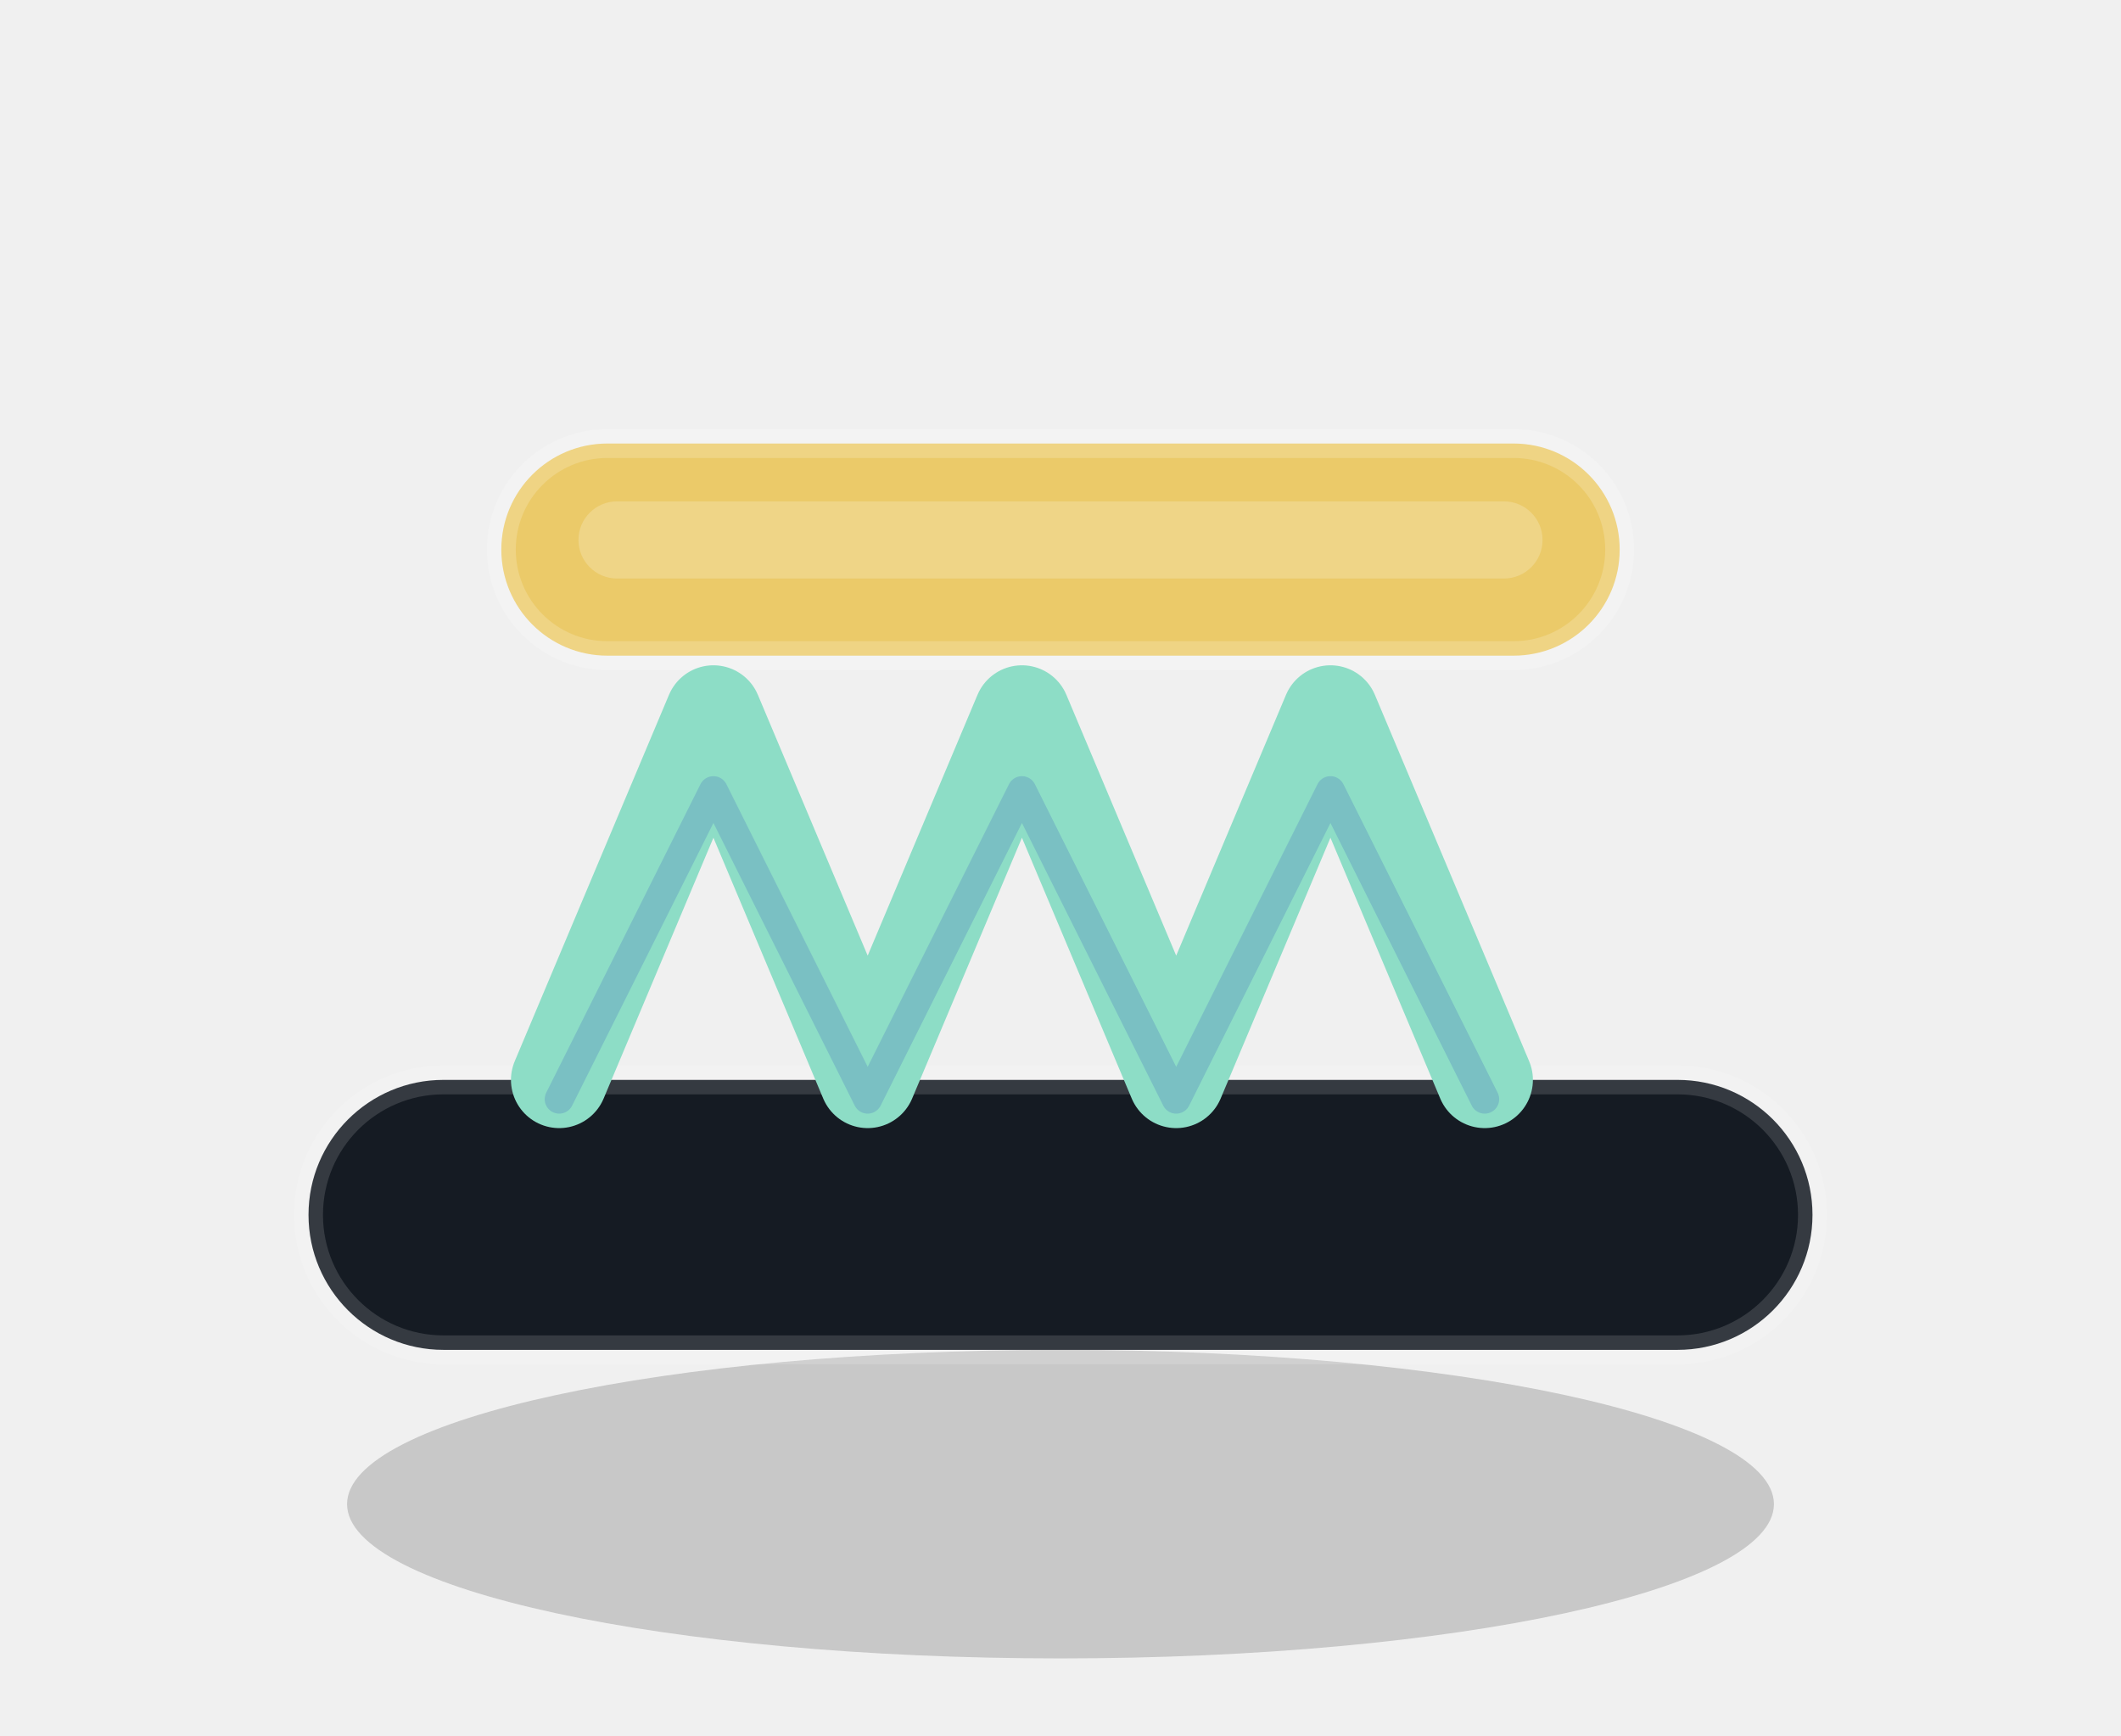
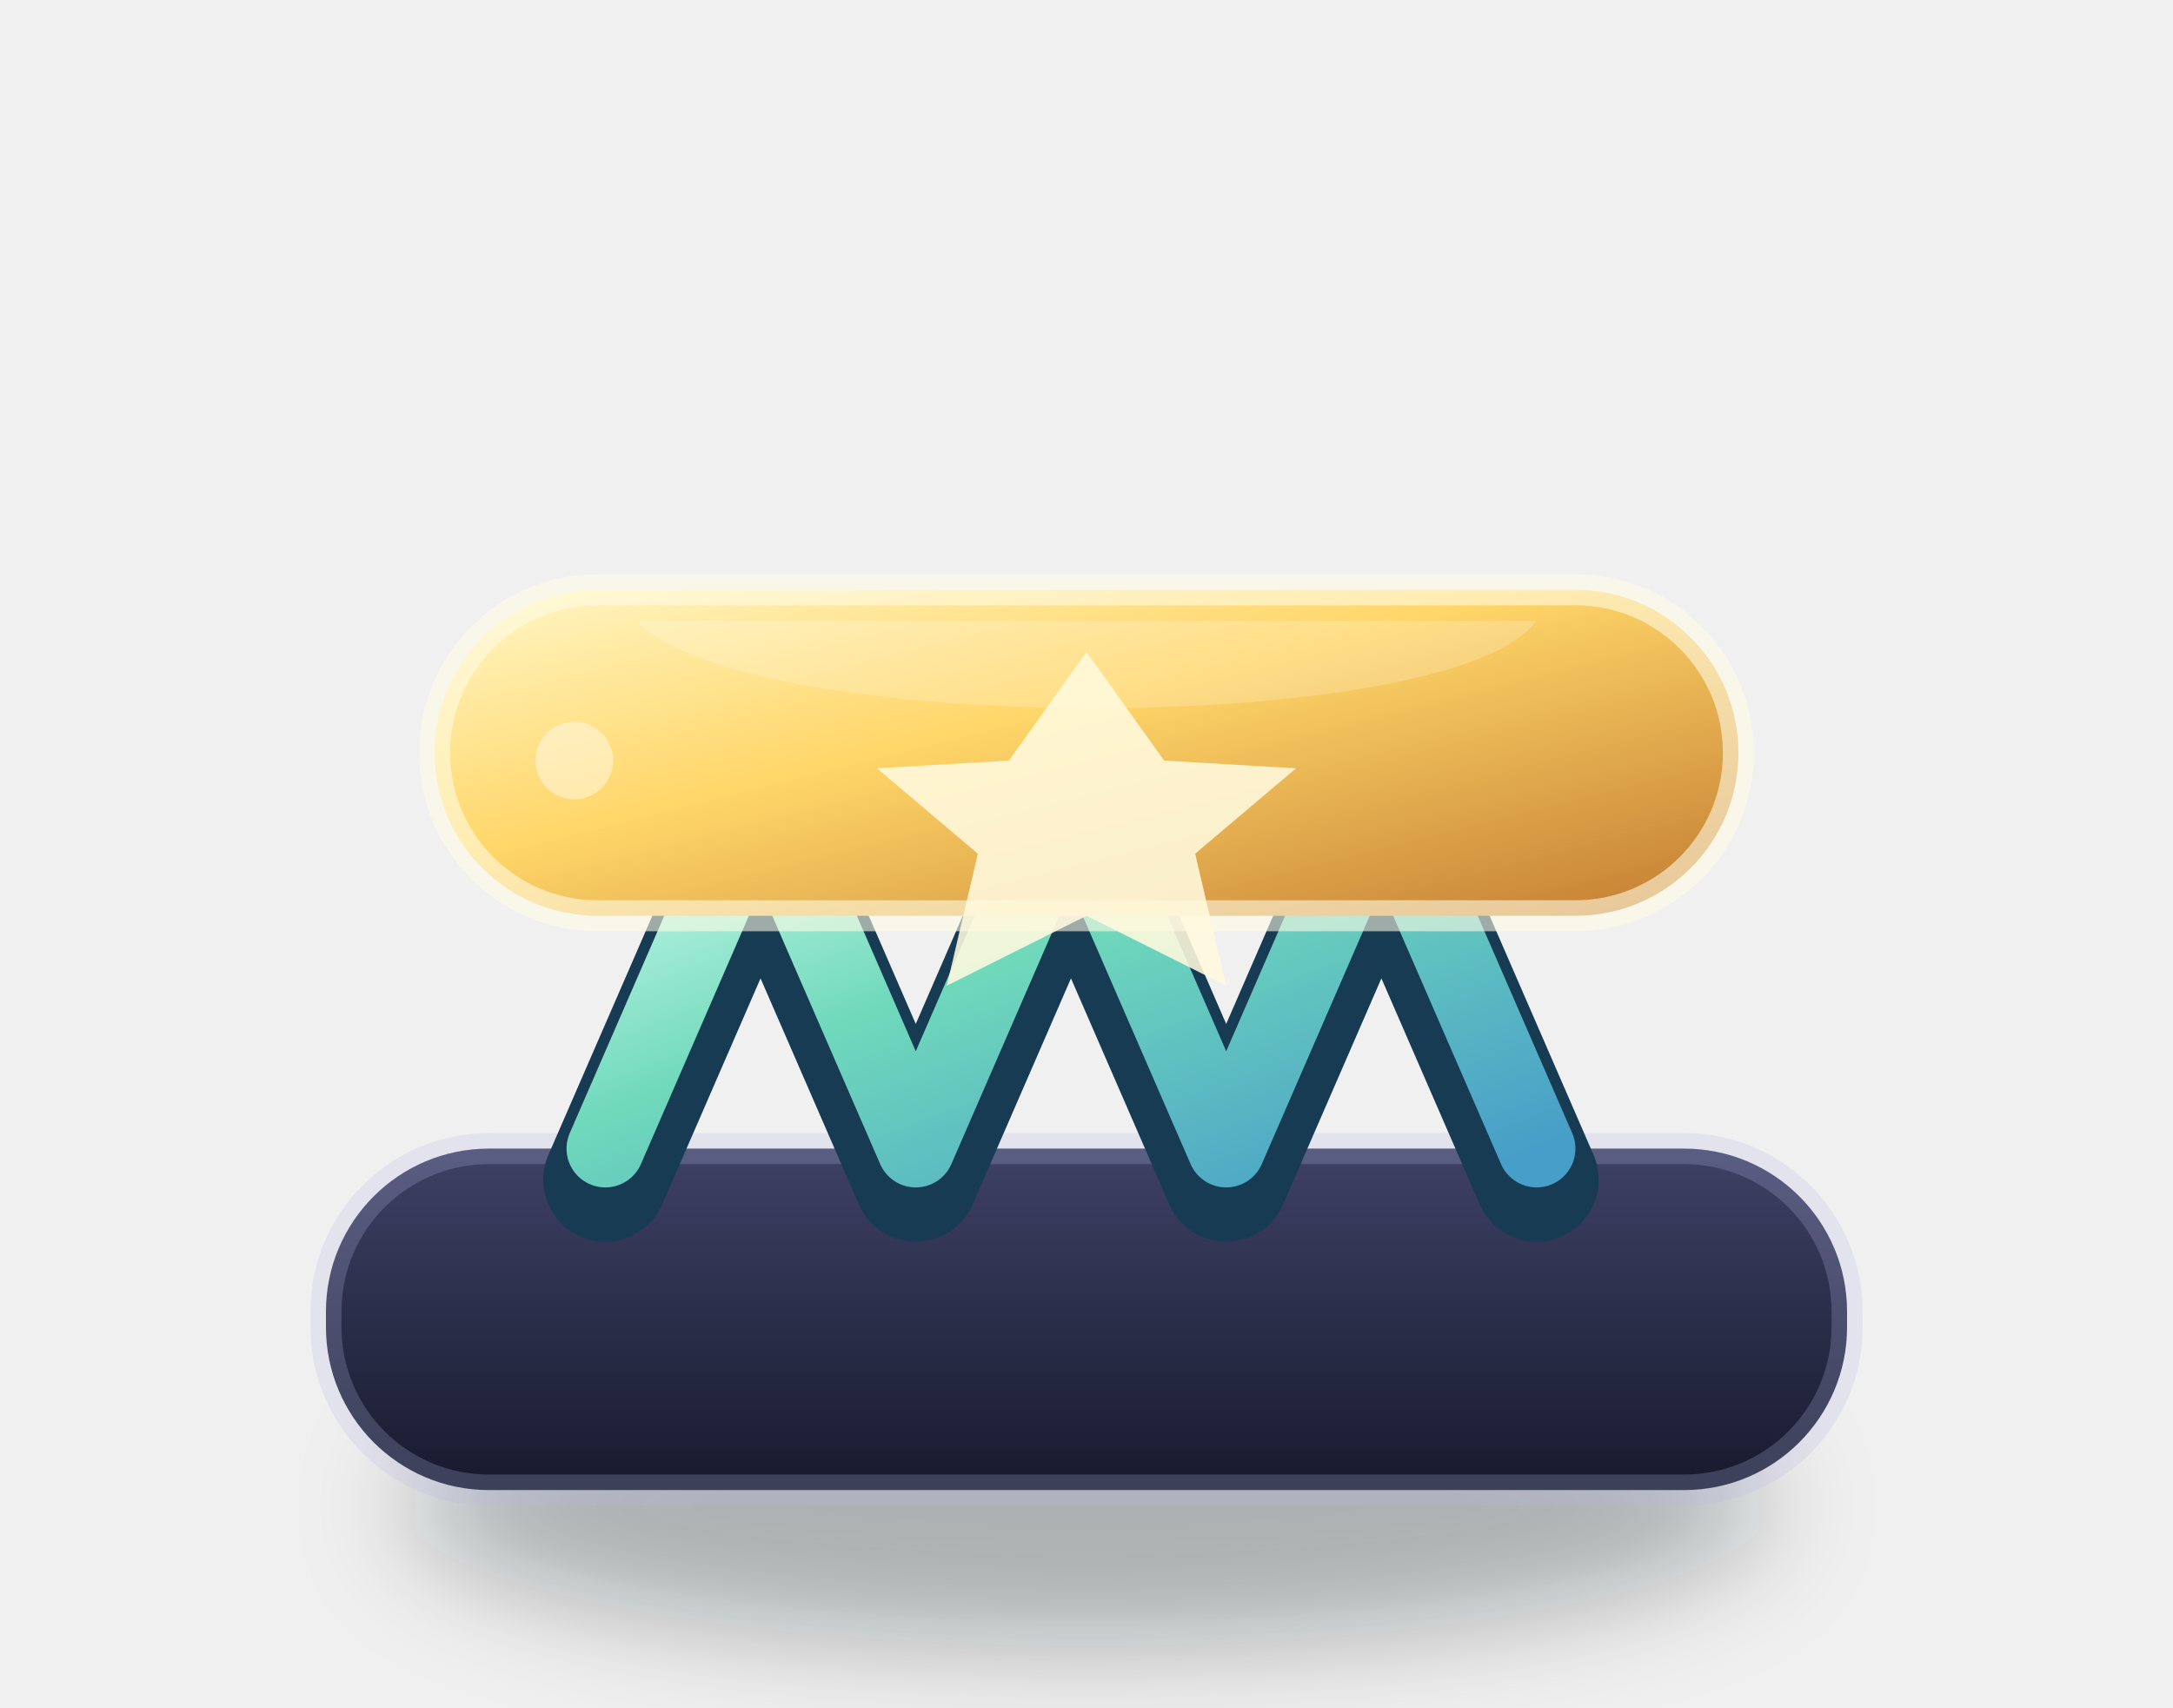
- <svg xmlns="http://www.w3.org/2000/svg" viewBox="0 0 220 180">
-   <ellipse cx="110" cy="156" rx="74" ry="16" fill="#000" opacity="0.17" />
-   <rect x="32" y="112" width="156" height="28" rx="14" fill="#151b23" stroke="#fff" stroke-opacity="0.14" stroke-width="3" />
-   <rect x="52" y="46" width="116" height="22" rx="11" fill="#ebca69" stroke="#fff" stroke-opacity="0.18" stroke-width="3" />
-   <rect x="60" y="52" width="100" height="8" rx="4" fill="#fff" opacity="0.20" />
-   <path d="M58 112 L74 74 L90 112 L106 74 L122 112 L138 74 L154 112" fill="none" stroke="#8dddc6" stroke-width="10" stroke-linecap="round" stroke-linejoin="round" />
-   <path d="M58 114 L74 82 L90 114 L106 82 L122 114 L138 82 L154 114" fill="none" stroke="#6aa7c0" stroke-opacity="0.55" stroke-width="3" stroke-linecap="round" stroke-linejoin="round" />
+ <svg xmlns="http://www.w3.org/2000/svg" viewBox="0 0 280 220">
+   <defs>
+     <linearGradient id="top" x1="0" y1="0" x2="1" y2="1">
+       <stop stop-color="#fff7c8" />
+       <stop offset=".42" stop-color="#ffd669" />
+       <stop offset="1" stop-color="#c27b30" />
+     </linearGradient>
+     <linearGradient id="base" x1="0" y1="0" x2="0" y2="1">
+       <stop stop-color="#3e4164" />
+       <stop offset="1" stop-color="#171a2e" />
+     </linearGradient>
+     <linearGradient id="spring" x1="0" y1="0" x2="1" y2="1">
+       <stop stop-color="#d6fff2" />
+       <stop offset=".45" stop-color="#70d9bb" />
+       <stop offset="1" stop-color="#479ec8" />
+     </linearGradient>
+     <filter id="sh" x="-40%" y="-40%" width="180%" height="180%">
+       <feGaussianBlur stdDeviation="7" />
+     </filter>
+   </defs>
+   <ellipse cx="140" cy="194" rx="88" ry="18" fill="#060711" opacity=".28" filter="url(#sh)" />
+   <rect x="42" y="148" width="196" height="44" rx="21" fill="url(#base)" stroke="#b5b9e4" stroke-opacity=".24" stroke-width="4" />
+   <path d="M78 152 L98 106 L118 152 L138 106 L158 152 L178 106 L198 152" fill="none" stroke="#183b54" stroke-width="16" stroke-linecap="round" stroke-linejoin="round" />
+   <path d="M78 148 L98 102 L118 148 L138 102 L158 148 L178 102 L198 148" fill="none" stroke="url(#spring)" stroke-width="10" stroke-linecap="round" stroke-linejoin="round" />
+   <rect x="56" y="76" width="168" height="42" rx="21" fill="url(#top)" stroke="#fffbe5" stroke-opacity=".58" stroke-width="4" />
+   <path d="M82 80 H198 C187 95 96 95 82 80Z" fill="#fff" opacity=".20" />
+   <path d="M140 84 l10 14 17 1 -13 11 4 17 -18-9 -18 9 4-17 -13-11 17-1z" fill="#fff9dd" opacity=".88" />
+   <circle cx="74" cy="98" r="5" fill="#fff" opacity=".42" />
</svg>
